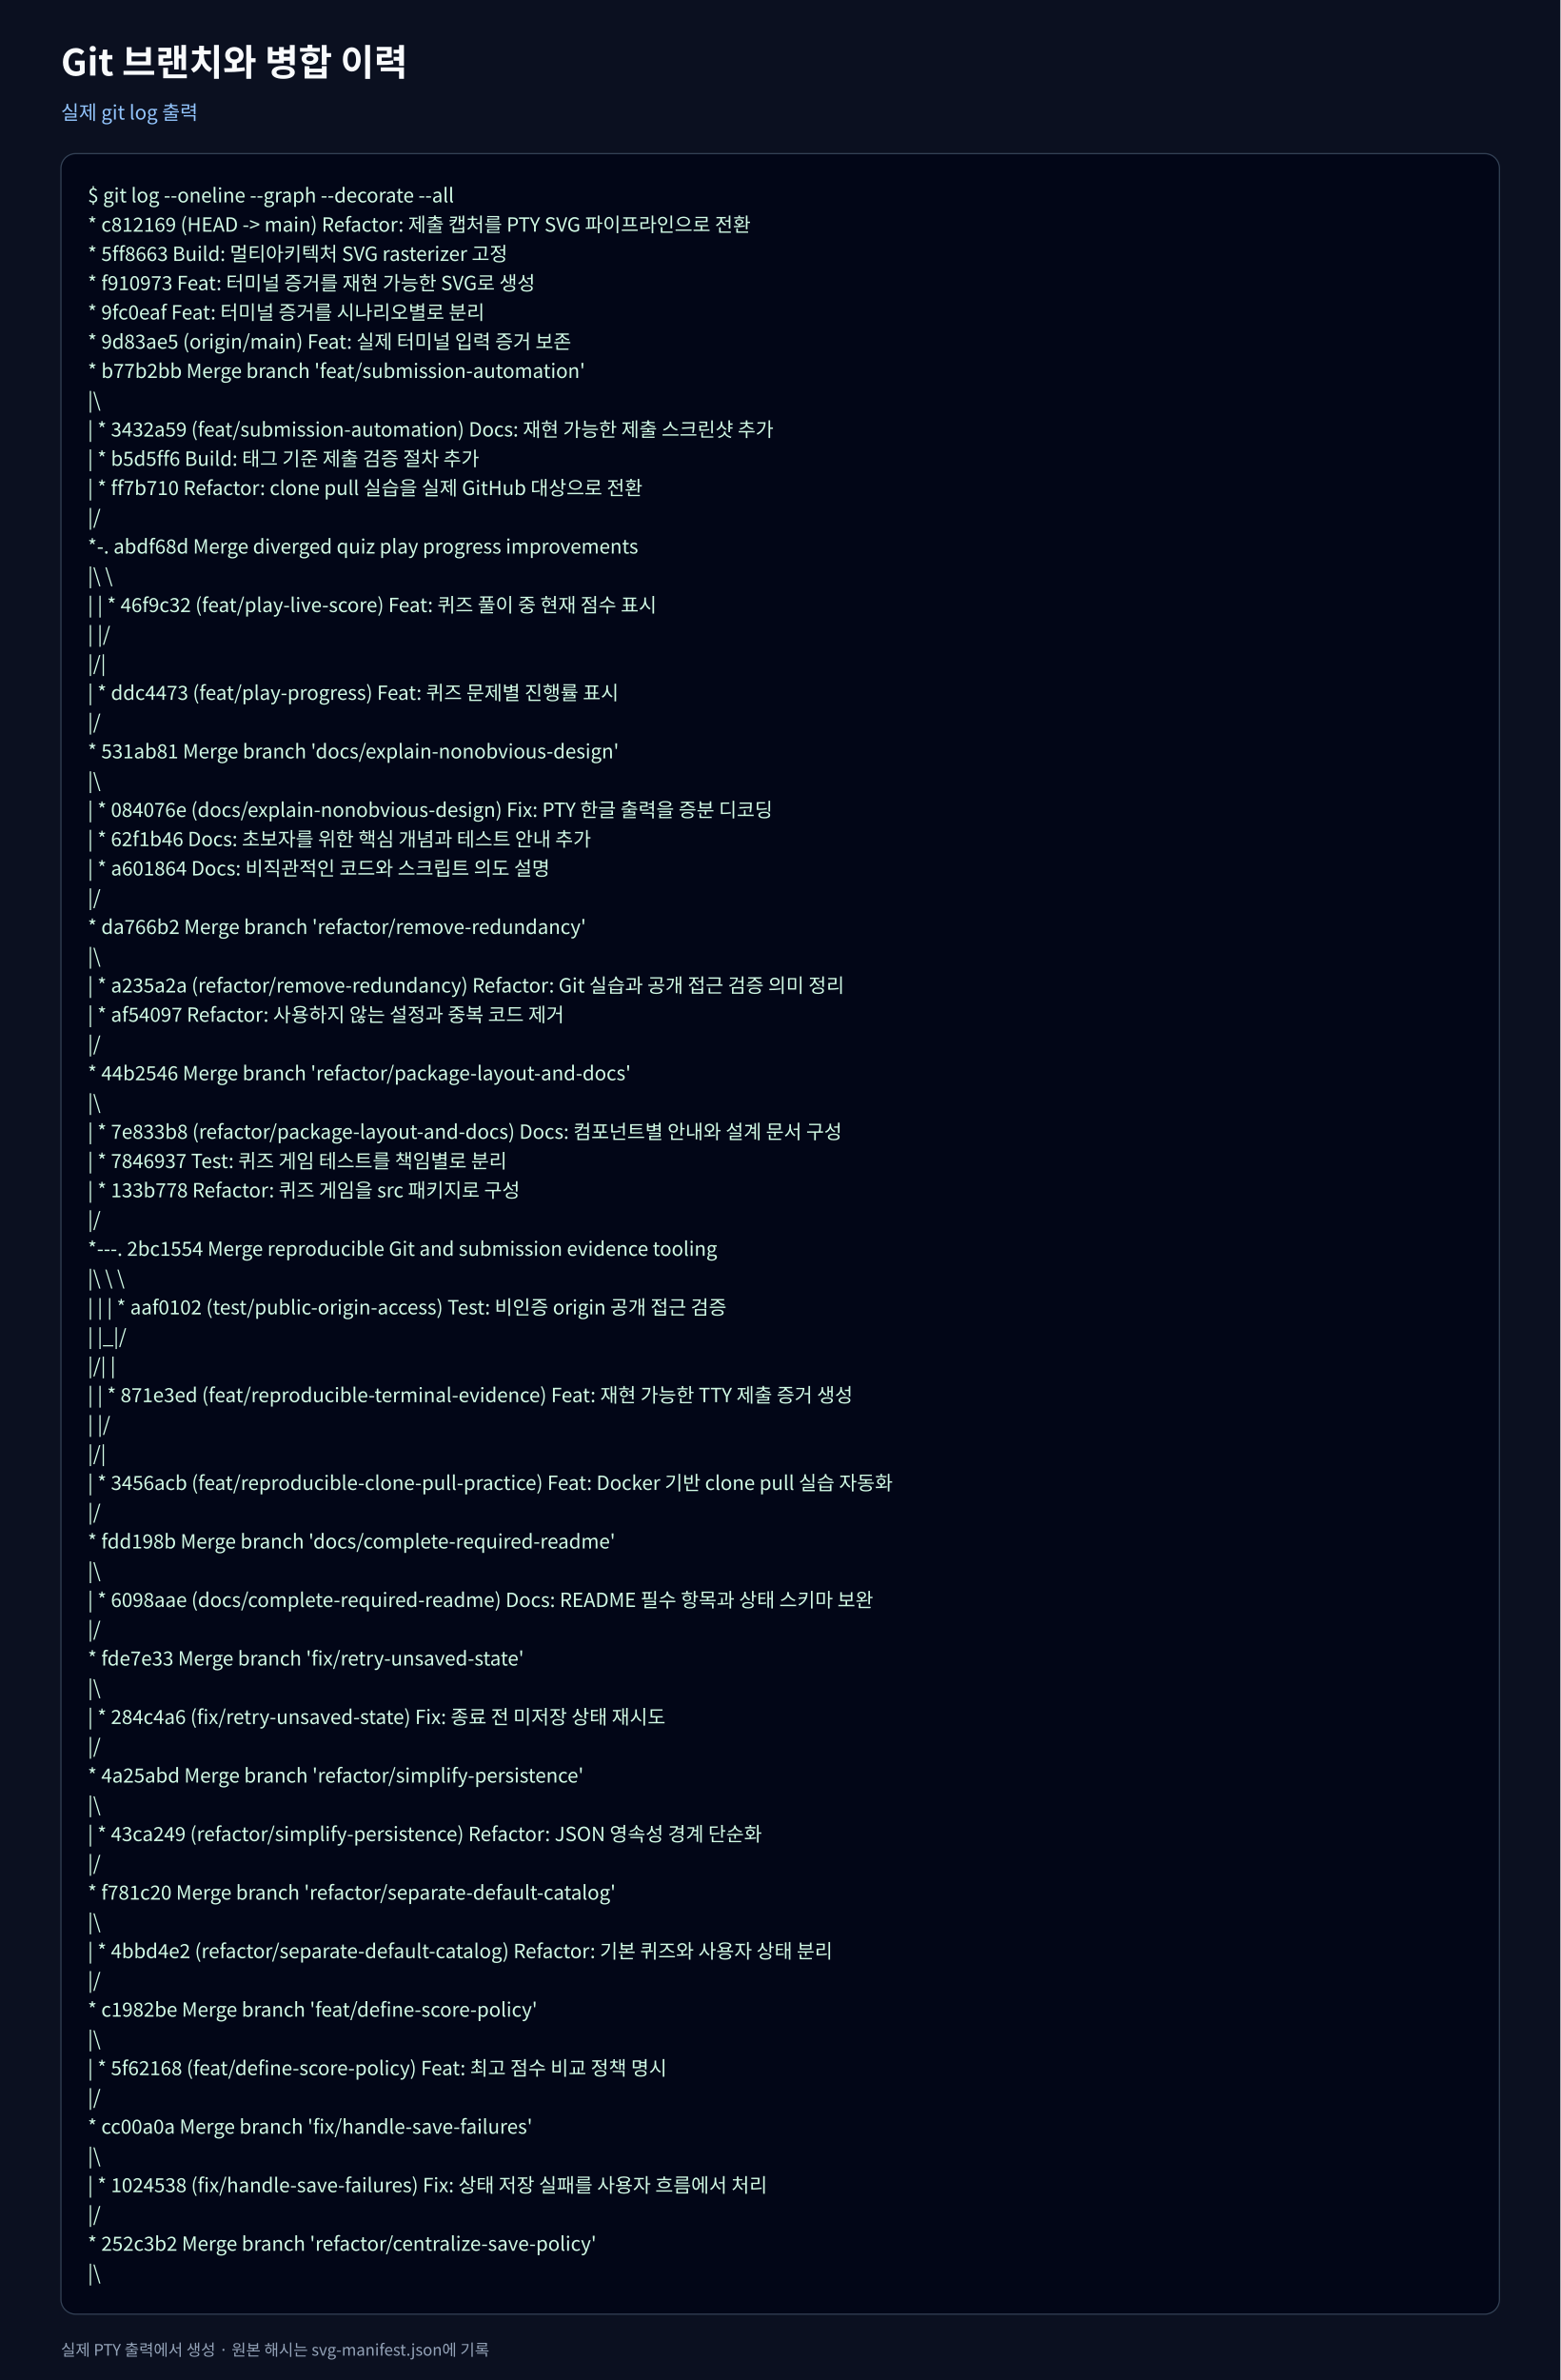
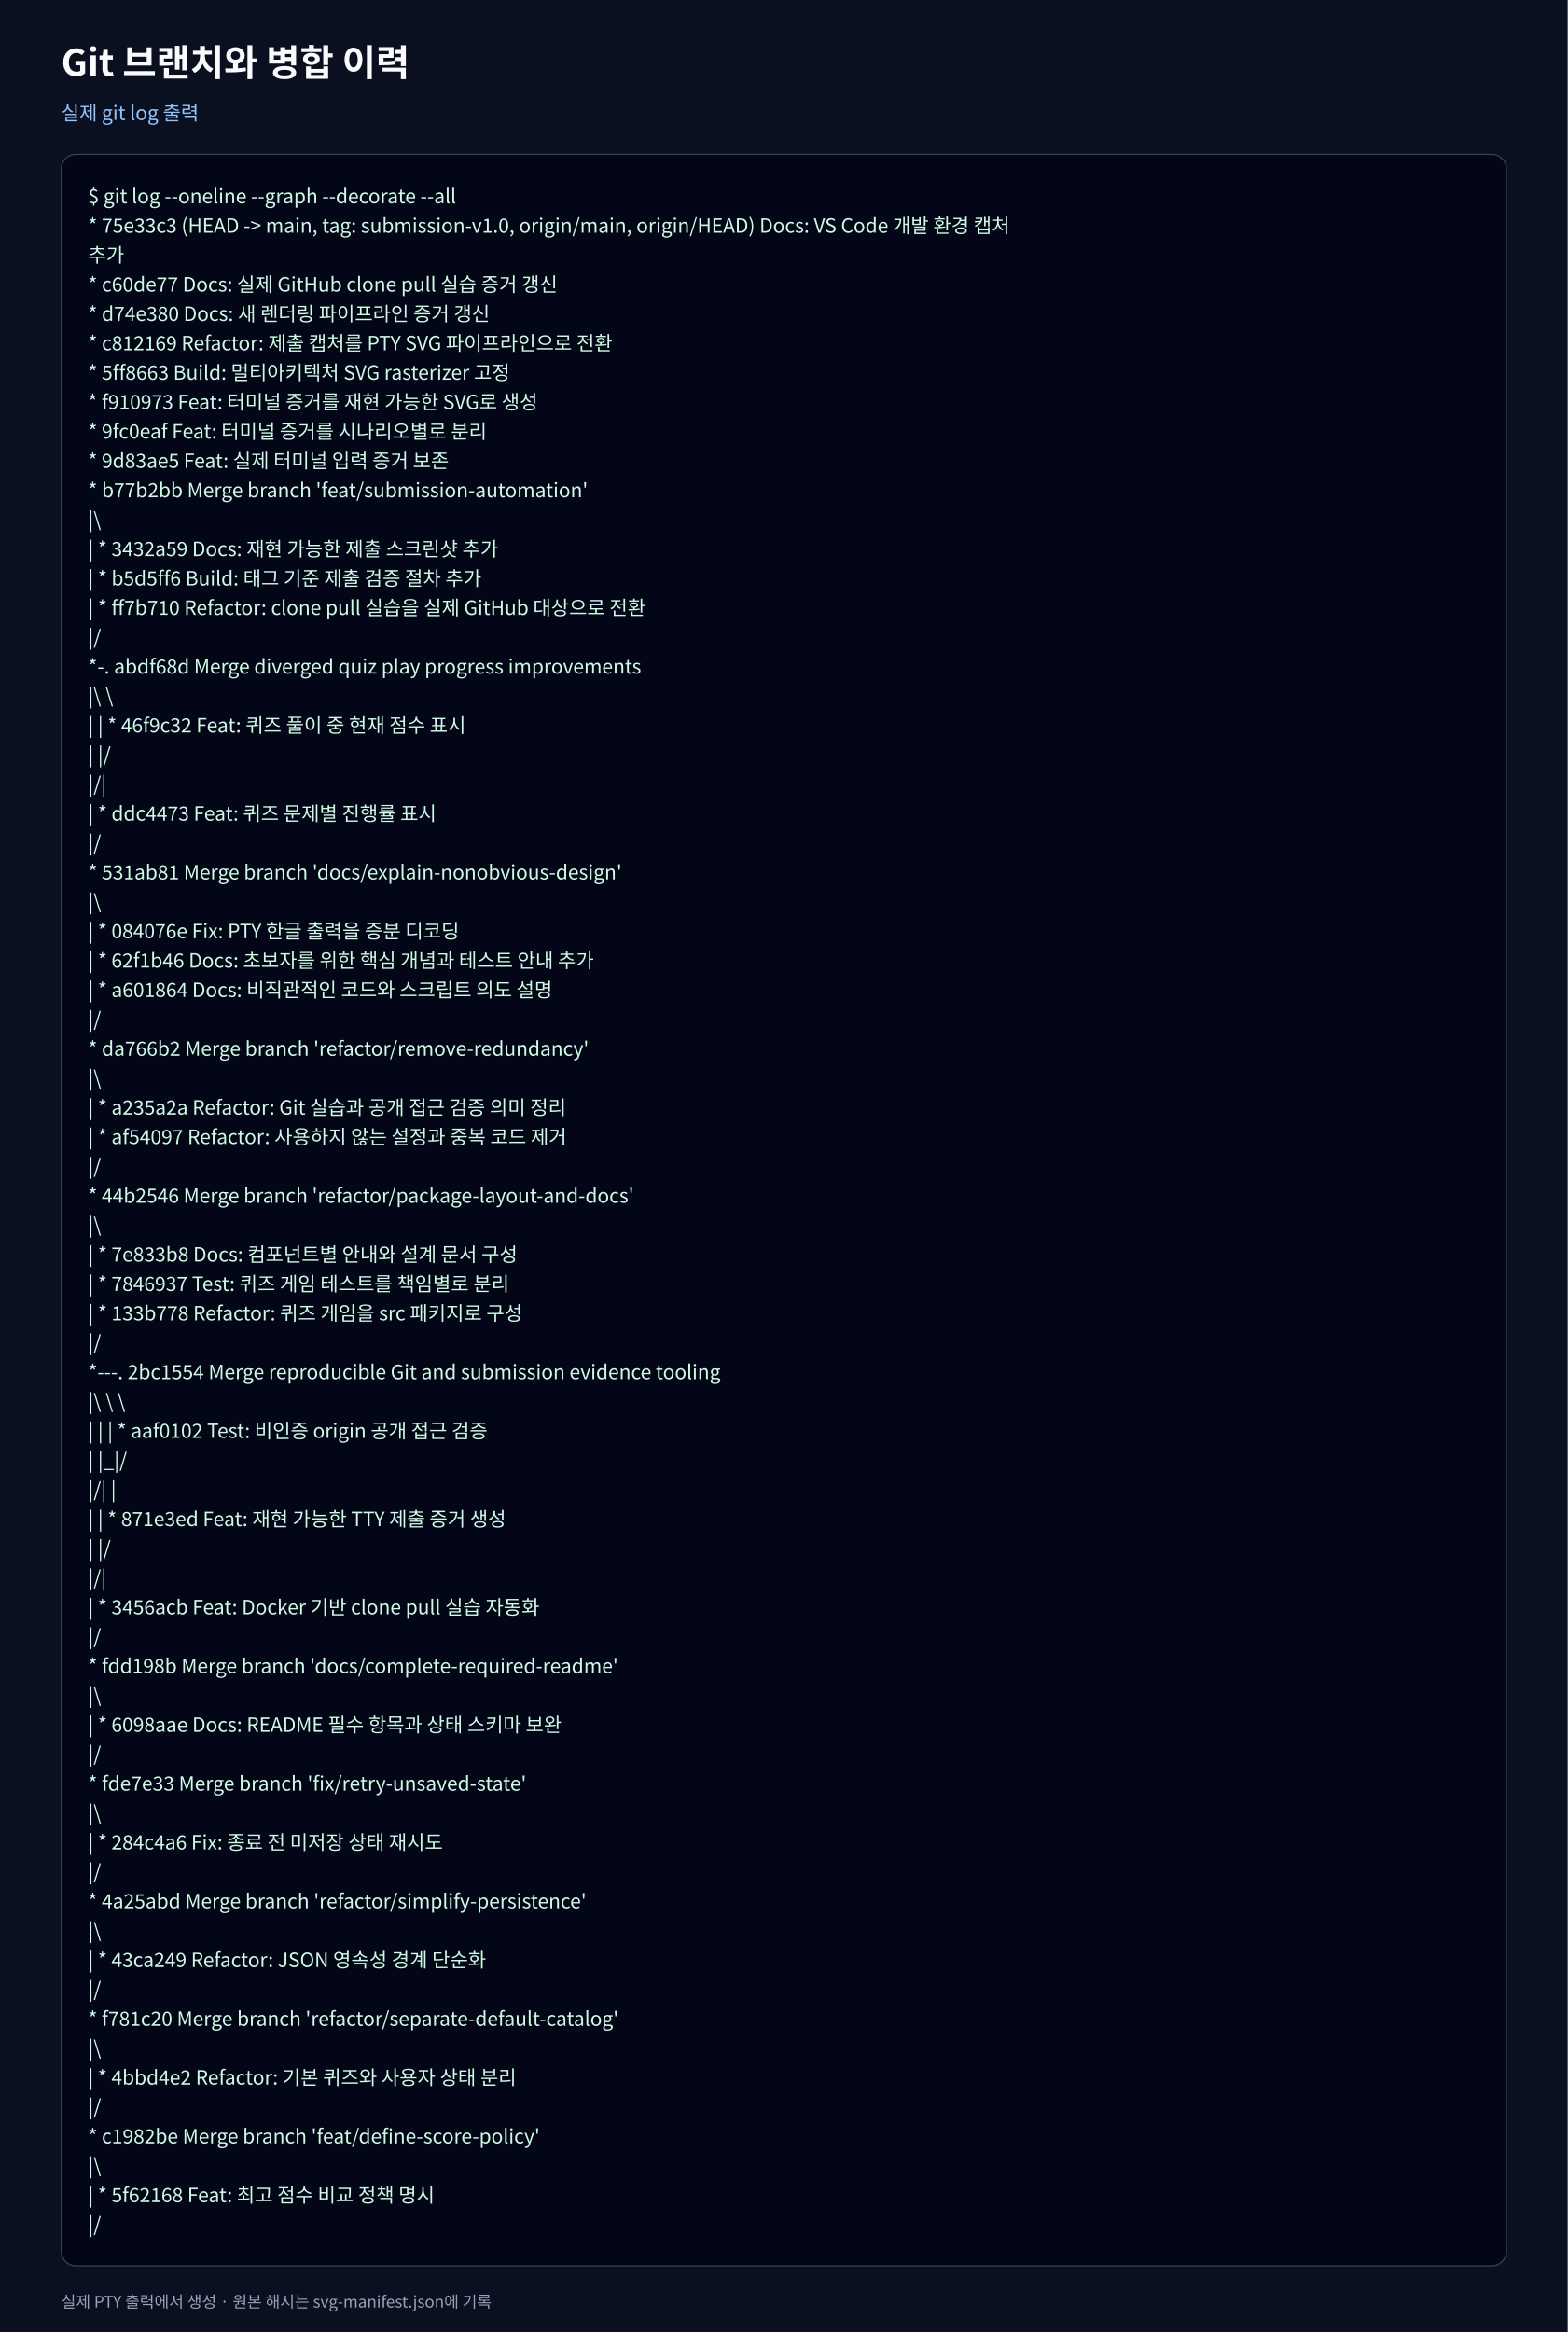
- <svg xmlns="http://www.w3.org/2000/svg" width="1280" height="1952" viewBox="0 0 1280 1952">
-   <rect width="1280" height="1952" fill="#0b1020" />
+ <svg xmlns="http://www.w3.org/2000/svg" width="1280" height="1904" viewBox="0 0 1280 1904">
+   <rect width="1280" height="1904" fill="#0b1020" />
  <text x="50" y="62" fill="#f8fafc" font-family="Noto Sans CJK KR" font-size="30" font-weight="700">Git 브랜치와 병합 이력</text>
  <text x="50" y="98" fill="#93c5fd" font-family="Noto Sans CJK KR" font-size="16">실제 git log 출력</text>
-   <rect x="50" y="126" width="1180" height="1772" rx="12" fill="#020617" stroke="#334155" />
+   <rect x="50" y="126" width="1180" height="1724" rx="12" fill="#020617" stroke="#334155" />
  <text fill="#d1fae5" font-family="Noto Sans CJK KR" font-size="16">
    <tspan x="72" y="166">$ git log --oneline --graph --decorate --all</tspan>
-     <tspan x="72" y="190">* c812169 (HEAD -&gt; main) Refactor: 제출 캡처를 PTY SVG 파이프라인으로 전환</tspan>
-     <tspan x="72" y="214">* 5ff8663 Build: 멀티아키텍처 SVG rasterizer 고정</tspan>
-     <tspan x="72" y="238">* f910973 Feat: 터미널 증거를 재현 가능한 SVG로 생성</tspan>
-     <tspan x="72" y="262">* 9fc0eaf Feat: 터미널 증거를 시나리오별로 분리</tspan>
-     <tspan x="72" y="286">* 9d83ae5 (origin/main) Feat: 실제 터미널 입력 증거 보존</tspan>
-     <tspan x="72" y="310">*   b77b2bb Merge branch 'feat/submission-automation'</tspan>
-     <tspan x="72" y="334">|\</tspan>
-     <tspan x="72" y="358">| * 3432a59 (feat/submission-automation) Docs: 재현 가능한 제출 스크린샷 추가</tspan>
-     <tspan x="72" y="382">| * b5d5ff6 Build: 태그 기준 제출 검증 절차 추가</tspan>
-     <tspan x="72" y="406">| * ff7b710 Refactor: clone pull 실습을 실제 GitHub 대상으로 전환</tspan>
-     <tspan x="72" y="430">|/</tspan>
-     <tspan x="72" y="454">*-.   abdf68d Merge diverged quiz play progress improvements</tspan>
-     <tspan x="72" y="478">|\ \</tspan>
-     <tspan x="72" y="502">| | * 46f9c32 (feat/play-live-score) Feat: 퀴즈 풀이 중 현재 점수 표시</tspan>
-     <tspan x="72" y="526">| |/</tspan>
-     <tspan x="72" y="550">|/|</tspan>
-     <tspan x="72" y="574">| * ddc4473 (feat/play-progress) Feat: 퀴즈 문제별 진행률 표시</tspan>
-     <tspan x="72" y="598">|/</tspan>
-     <tspan x="72" y="622">*   531ab81 Merge branch 'docs/explain-nonobvious-design'</tspan>
-     <tspan x="72" y="646">|\</tspan>
-     <tspan x="72" y="670">| * 084076e (docs/explain-nonobvious-design) Fix: PTY 한글 출력을 증분 디코딩</tspan>
-     <tspan x="72" y="694">| * 62f1b46 Docs: 초보자를 위한 핵심 개념과 테스트 안내 추가</tspan>
-     <tspan x="72" y="718">| * a601864 Docs: 비직관적인 코드와 스크립트 의도 설명</tspan>
-     <tspan x="72" y="742">|/</tspan>
-     <tspan x="72" y="766">*   da766b2 Merge branch 'refactor/remove-redundancy'</tspan>
-     <tspan x="72" y="790">|\</tspan>
-     <tspan x="72" y="814">| * a235a2a (refactor/remove-redundancy) Refactor: Git 실습과 공개 접근 검증 의미 정리</tspan>
-     <tspan x="72" y="838">| * af54097 Refactor: 사용하지 않는 설정과 중복 코드 제거</tspan>
-     <tspan x="72" y="862">|/</tspan>
-     <tspan x="72" y="886">*   44b2546 Merge branch 'refactor/package-layout-and-docs'</tspan>
-     <tspan x="72" y="910">|\</tspan>
-     <tspan x="72" y="934">| * 7e833b8 (refactor/package-layout-and-docs) Docs: 컴포넌트별 안내와 설계 문서 구성</tspan>
-     <tspan x="72" y="958">| * 7846937 Test: 퀴즈 게임 테스트를 책임별로 분리</tspan>
-     <tspan x="72" y="982">| * 133b778 Refactor: 퀴즈 게임을 src 패키지로 구성</tspan>
-     <tspan x="72" y="1006">|/</tspan>
-     <tspan x="72" y="1030">*---.   2bc1554 Merge reproducible Git and submission evidence tooling</tspan>
-     <tspan x="72" y="1054">|\ \ \</tspan>
-     <tspan x="72" y="1078">| | | * aaf0102 (test/public-origin-access) Test: 비인증 origin 공개 접근 검증</tspan>
-     <tspan x="72" y="1102">| |_|/</tspan>
-     <tspan x="72" y="1126">|/| |</tspan>
-     <tspan x="72" y="1150">| | * 871e3ed (feat/reproducible-terminal-evidence) Feat: 재현 가능한 TTY 제출 증거 생성</tspan>
-     <tspan x="72" y="1174">| |/</tspan>
-     <tspan x="72" y="1198">|/|</tspan>
-     <tspan x="72" y="1222">| * 3456acb (feat/reproducible-clone-pull-practice) Feat: Docker 기반 clone pull 실습 자동화</tspan>
-     <tspan x="72" y="1246">|/</tspan>
-     <tspan x="72" y="1270">*   fdd198b Merge branch 'docs/complete-required-readme'</tspan>
-     <tspan x="72" y="1294">|\</tspan>
-     <tspan x="72" y="1318">| * 6098aae (docs/complete-required-readme) Docs: README 필수 항목과 상태 스키마 보완</tspan>
+     <tspan x="72" y="190">* 75e33c3 (HEAD -&gt; main, tag: submission-v1.0, origin/main, origin/HEAD) Docs: VS Code 개발 환경 캡처 </tspan>
+     <tspan x="72" y="214">추가</tspan>
+     <tspan x="72" y="238">* c60de77 Docs: 실제 GitHub clone pull 실습 증거 갱신</tspan>
+     <tspan x="72" y="262">* d74e380 Docs: 새 렌더링 파이프라인 증거 갱신</tspan>
+     <tspan x="72" y="286">* c812169 Refactor: 제출 캡처를 PTY SVG 파이프라인으로 전환</tspan>
+     <tspan x="72" y="310">* 5ff8663 Build: 멀티아키텍처 SVG rasterizer 고정</tspan>
+     <tspan x="72" y="334">* f910973 Feat: 터미널 증거를 재현 가능한 SVG로 생성</tspan>
+     <tspan x="72" y="358">* 9fc0eaf Feat: 터미널 증거를 시나리오별로 분리</tspan>
+     <tspan x="72" y="382">* 9d83ae5 Feat: 실제 터미널 입력 증거 보존</tspan>
+     <tspan x="72" y="406">*   b77b2bb Merge branch 'feat/submission-automation'</tspan>
+     <tspan x="72" y="430">|\</tspan>
+     <tspan x="72" y="454">| * 3432a59 Docs: 재현 가능한 제출 스크린샷 추가</tspan>
+     <tspan x="72" y="478">| * b5d5ff6 Build: 태그 기준 제출 검증 절차 추가</tspan>
+     <tspan x="72" y="502">| * ff7b710 Refactor: clone pull 실습을 실제 GitHub 대상으로 전환</tspan>
+     <tspan x="72" y="526">|/</tspan>
+     <tspan x="72" y="550">*-.   abdf68d Merge diverged quiz play progress improvements</tspan>
+     <tspan x="72" y="574">|\ \</tspan>
+     <tspan x="72" y="598">| | * 46f9c32 Feat: 퀴즈 풀이 중 현재 점수 표시</tspan>
+     <tspan x="72" y="622">| |/</tspan>
+     <tspan x="72" y="646">|/|</tspan>
+     <tspan x="72" y="670">| * ddc4473 Feat: 퀴즈 문제별 진행률 표시</tspan>
+     <tspan x="72" y="694">|/</tspan>
+     <tspan x="72" y="718">*   531ab81 Merge branch 'docs/explain-nonobvious-design'</tspan>
+     <tspan x="72" y="742">|\</tspan>
+     <tspan x="72" y="766">| * 084076e Fix: PTY 한글 출력을 증분 디코딩</tspan>
+     <tspan x="72" y="790">| * 62f1b46 Docs: 초보자를 위한 핵심 개념과 테스트 안내 추가</tspan>
+     <tspan x="72" y="814">| * a601864 Docs: 비직관적인 코드와 스크립트 의도 설명</tspan>
+     <tspan x="72" y="838">|/</tspan>
+     <tspan x="72" y="862">*   da766b2 Merge branch 'refactor/remove-redundancy'</tspan>
+     <tspan x="72" y="886">|\</tspan>
+     <tspan x="72" y="910">| * a235a2a Refactor: Git 실습과 공개 접근 검증 의미 정리</tspan>
+     <tspan x="72" y="934">| * af54097 Refactor: 사용하지 않는 설정과 중복 코드 제거</tspan>
+     <tspan x="72" y="958">|/</tspan>
+     <tspan x="72" y="982">*   44b2546 Merge branch 'refactor/package-layout-and-docs'</tspan>
+     <tspan x="72" y="1006">|\</tspan>
+     <tspan x="72" y="1030">| * 7e833b8 Docs: 컴포넌트별 안내와 설계 문서 구성</tspan>
+     <tspan x="72" y="1054">| * 7846937 Test: 퀴즈 게임 테스트를 책임별로 분리</tspan>
+     <tspan x="72" y="1078">| * 133b778 Refactor: 퀴즈 게임을 src 패키지로 구성</tspan>
+     <tspan x="72" y="1102">|/</tspan>
+     <tspan x="72" y="1126">*---.   2bc1554 Merge reproducible Git and submission evidence tooling</tspan>
+     <tspan x="72" y="1150">|\ \ \</tspan>
+     <tspan x="72" y="1174">| | | * aaf0102 Test: 비인증 origin 공개 접근 검증</tspan>
+     <tspan x="72" y="1198">| |_|/</tspan>
+     <tspan x="72" y="1222">|/| |</tspan>
+     <tspan x="72" y="1246">| | * 871e3ed Feat: 재현 가능한 TTY 제출 증거 생성</tspan>
+     <tspan x="72" y="1270">| |/</tspan>
+     <tspan x="72" y="1294">|/|</tspan>
+     <tspan x="72" y="1318">| * 3456acb Feat: Docker 기반 clone pull 실습 자동화</tspan>
    <tspan x="72" y="1342">|/</tspan>
-     <tspan x="72" y="1366">*   fde7e33 Merge branch 'fix/retry-unsaved-state'</tspan>
+     <tspan x="72" y="1366">*   fdd198b Merge branch 'docs/complete-required-readme'</tspan>
    <tspan x="72" y="1390">|\</tspan>
-     <tspan x="72" y="1414">| * 284c4a6 (fix/retry-unsaved-state) Fix: 종료 전 미저장 상태 재시도</tspan>
+     <tspan x="72" y="1414">| * 6098aae Docs: README 필수 항목과 상태 스키마 보완</tspan>
    <tspan x="72" y="1438">|/</tspan>
-     <tspan x="72" y="1462">*   4a25abd Merge branch 'refactor/simplify-persistence'</tspan>
+     <tspan x="72" y="1462">*   fde7e33 Merge branch 'fix/retry-unsaved-state'</tspan>
    <tspan x="72" y="1486">|\</tspan>
-     <tspan x="72" y="1510">| * 43ca249 (refactor/simplify-persistence) Refactor: JSON 영속성 경계 단순화</tspan>
+     <tspan x="72" y="1510">| * 284c4a6 Fix: 종료 전 미저장 상태 재시도</tspan>
    <tspan x="72" y="1534">|/</tspan>
-     <tspan x="72" y="1558">*   f781c20 Merge branch 'refactor/separate-default-catalog'</tspan>
+     <tspan x="72" y="1558">*   4a25abd Merge branch 'refactor/simplify-persistence'</tspan>
    <tspan x="72" y="1582">|\</tspan>
-     <tspan x="72" y="1606">| * 4bbd4e2 (refactor/separate-default-catalog) Refactor: 기본 퀴즈와 사용자 상태 분리</tspan>
+     <tspan x="72" y="1606">| * 43ca249 Refactor: JSON 영속성 경계 단순화</tspan>
    <tspan x="72" y="1630">|/</tspan>
-     <tspan x="72" y="1654">*   c1982be Merge branch 'feat/define-score-policy'</tspan>
+     <tspan x="72" y="1654">*   f781c20 Merge branch 'refactor/separate-default-catalog'</tspan>
    <tspan x="72" y="1678">|\</tspan>
-     <tspan x="72" y="1702">| * 5f62168 (feat/define-score-policy) Feat: 최고 점수 비교 정책 명시</tspan>
+     <tspan x="72" y="1702">| * 4bbd4e2 Refactor: 기본 퀴즈와 사용자 상태 분리</tspan>
    <tspan x="72" y="1726">|/</tspan>
-     <tspan x="72" y="1750">*   cc00a0a Merge branch 'fix/handle-save-failures'</tspan>
+     <tspan x="72" y="1750">*   c1982be Merge branch 'feat/define-score-policy'</tspan>
    <tspan x="72" y="1774">|\</tspan>
-     <tspan x="72" y="1798">| * 1024538 (fix/handle-save-failures) Fix: 상태 저장 실패를 사용자 흐름에서 처리</tspan>
+     <tspan x="72" y="1798">| * 5f62168 Feat: 최고 점수 비교 정책 명시</tspan>
    <tspan x="72" y="1822">|/</tspan>
-     <tspan x="72" y="1846">*   252c3b2 Merge branch 'refactor/centralize-save-policy'</tspan>
-     <tspan x="72" y="1870">|\</tspan>
  </text>
-   <text x="50" y="1932" fill="#94a3b8" font-family="Noto Sans CJK KR" font-size="13">실제 PTY 출력에서 생성 · 원본 해시는 svg-manifest.json에 기록</text>
+   <text x="50" y="1884" fill="#94a3b8" font-family="Noto Sans CJK KR" font-size="13">실제 PTY 출력에서 생성 · 원본 해시는 svg-manifest.json에 기록</text>
</svg>
